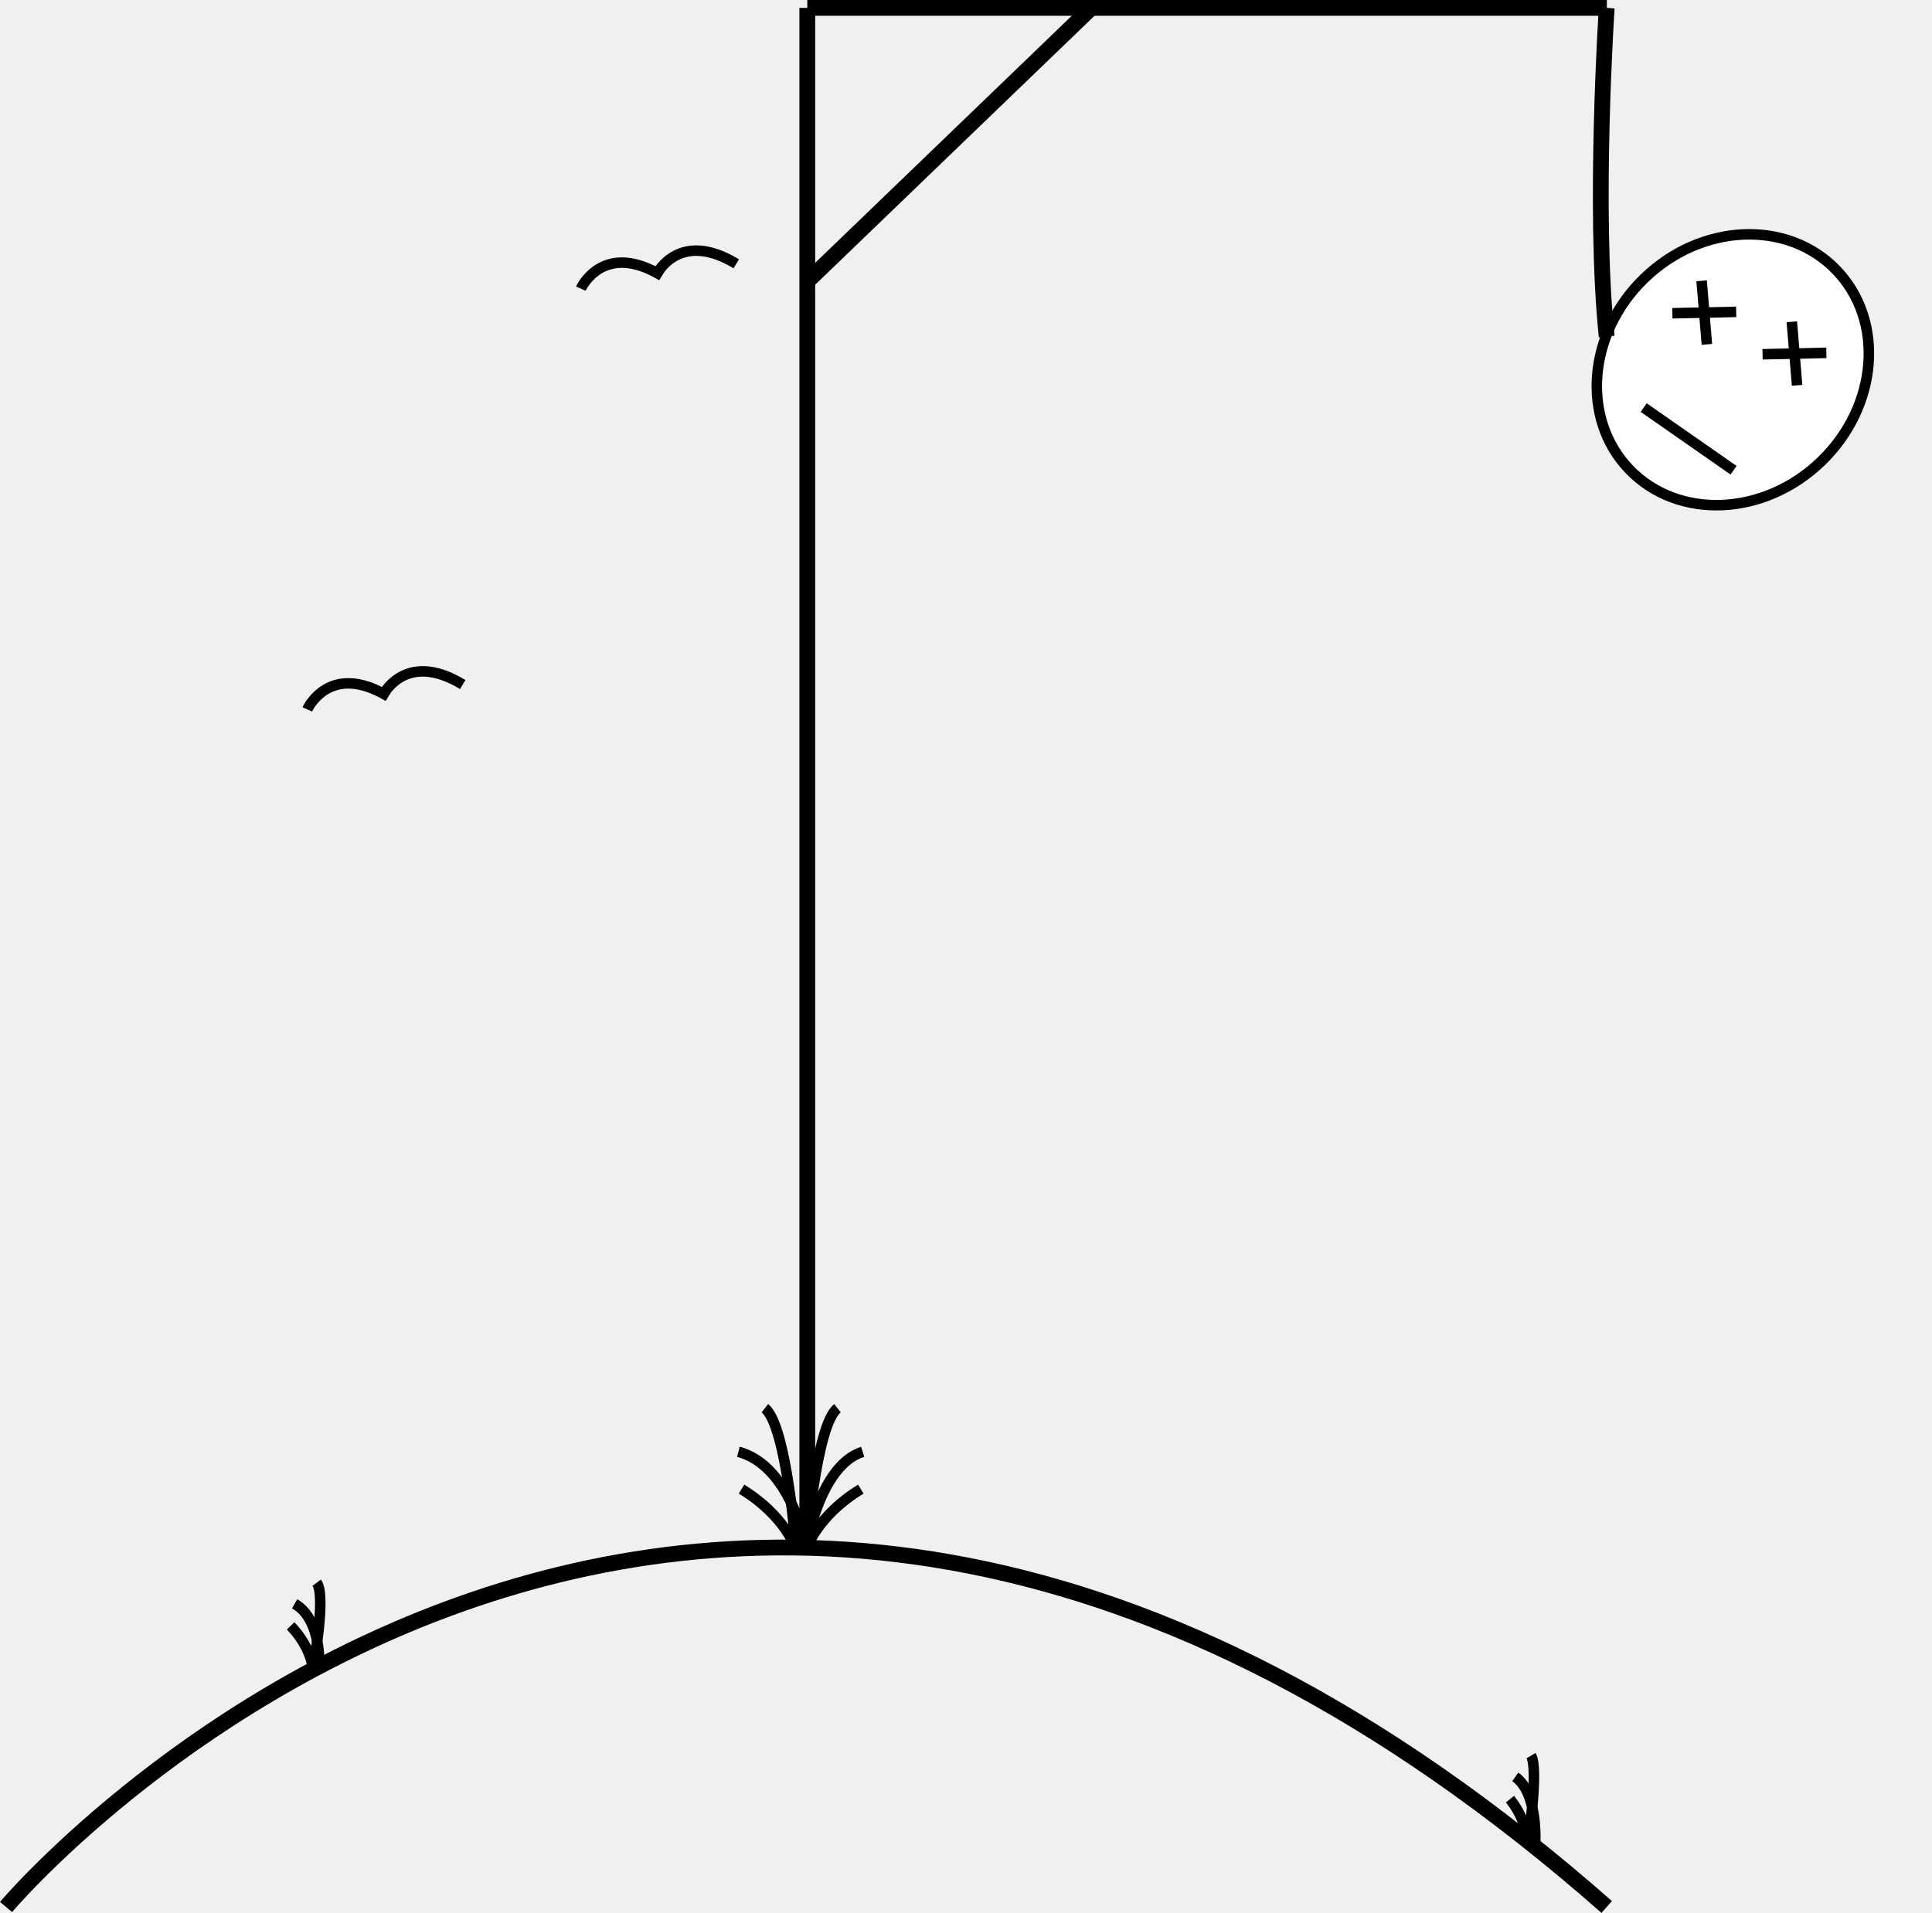
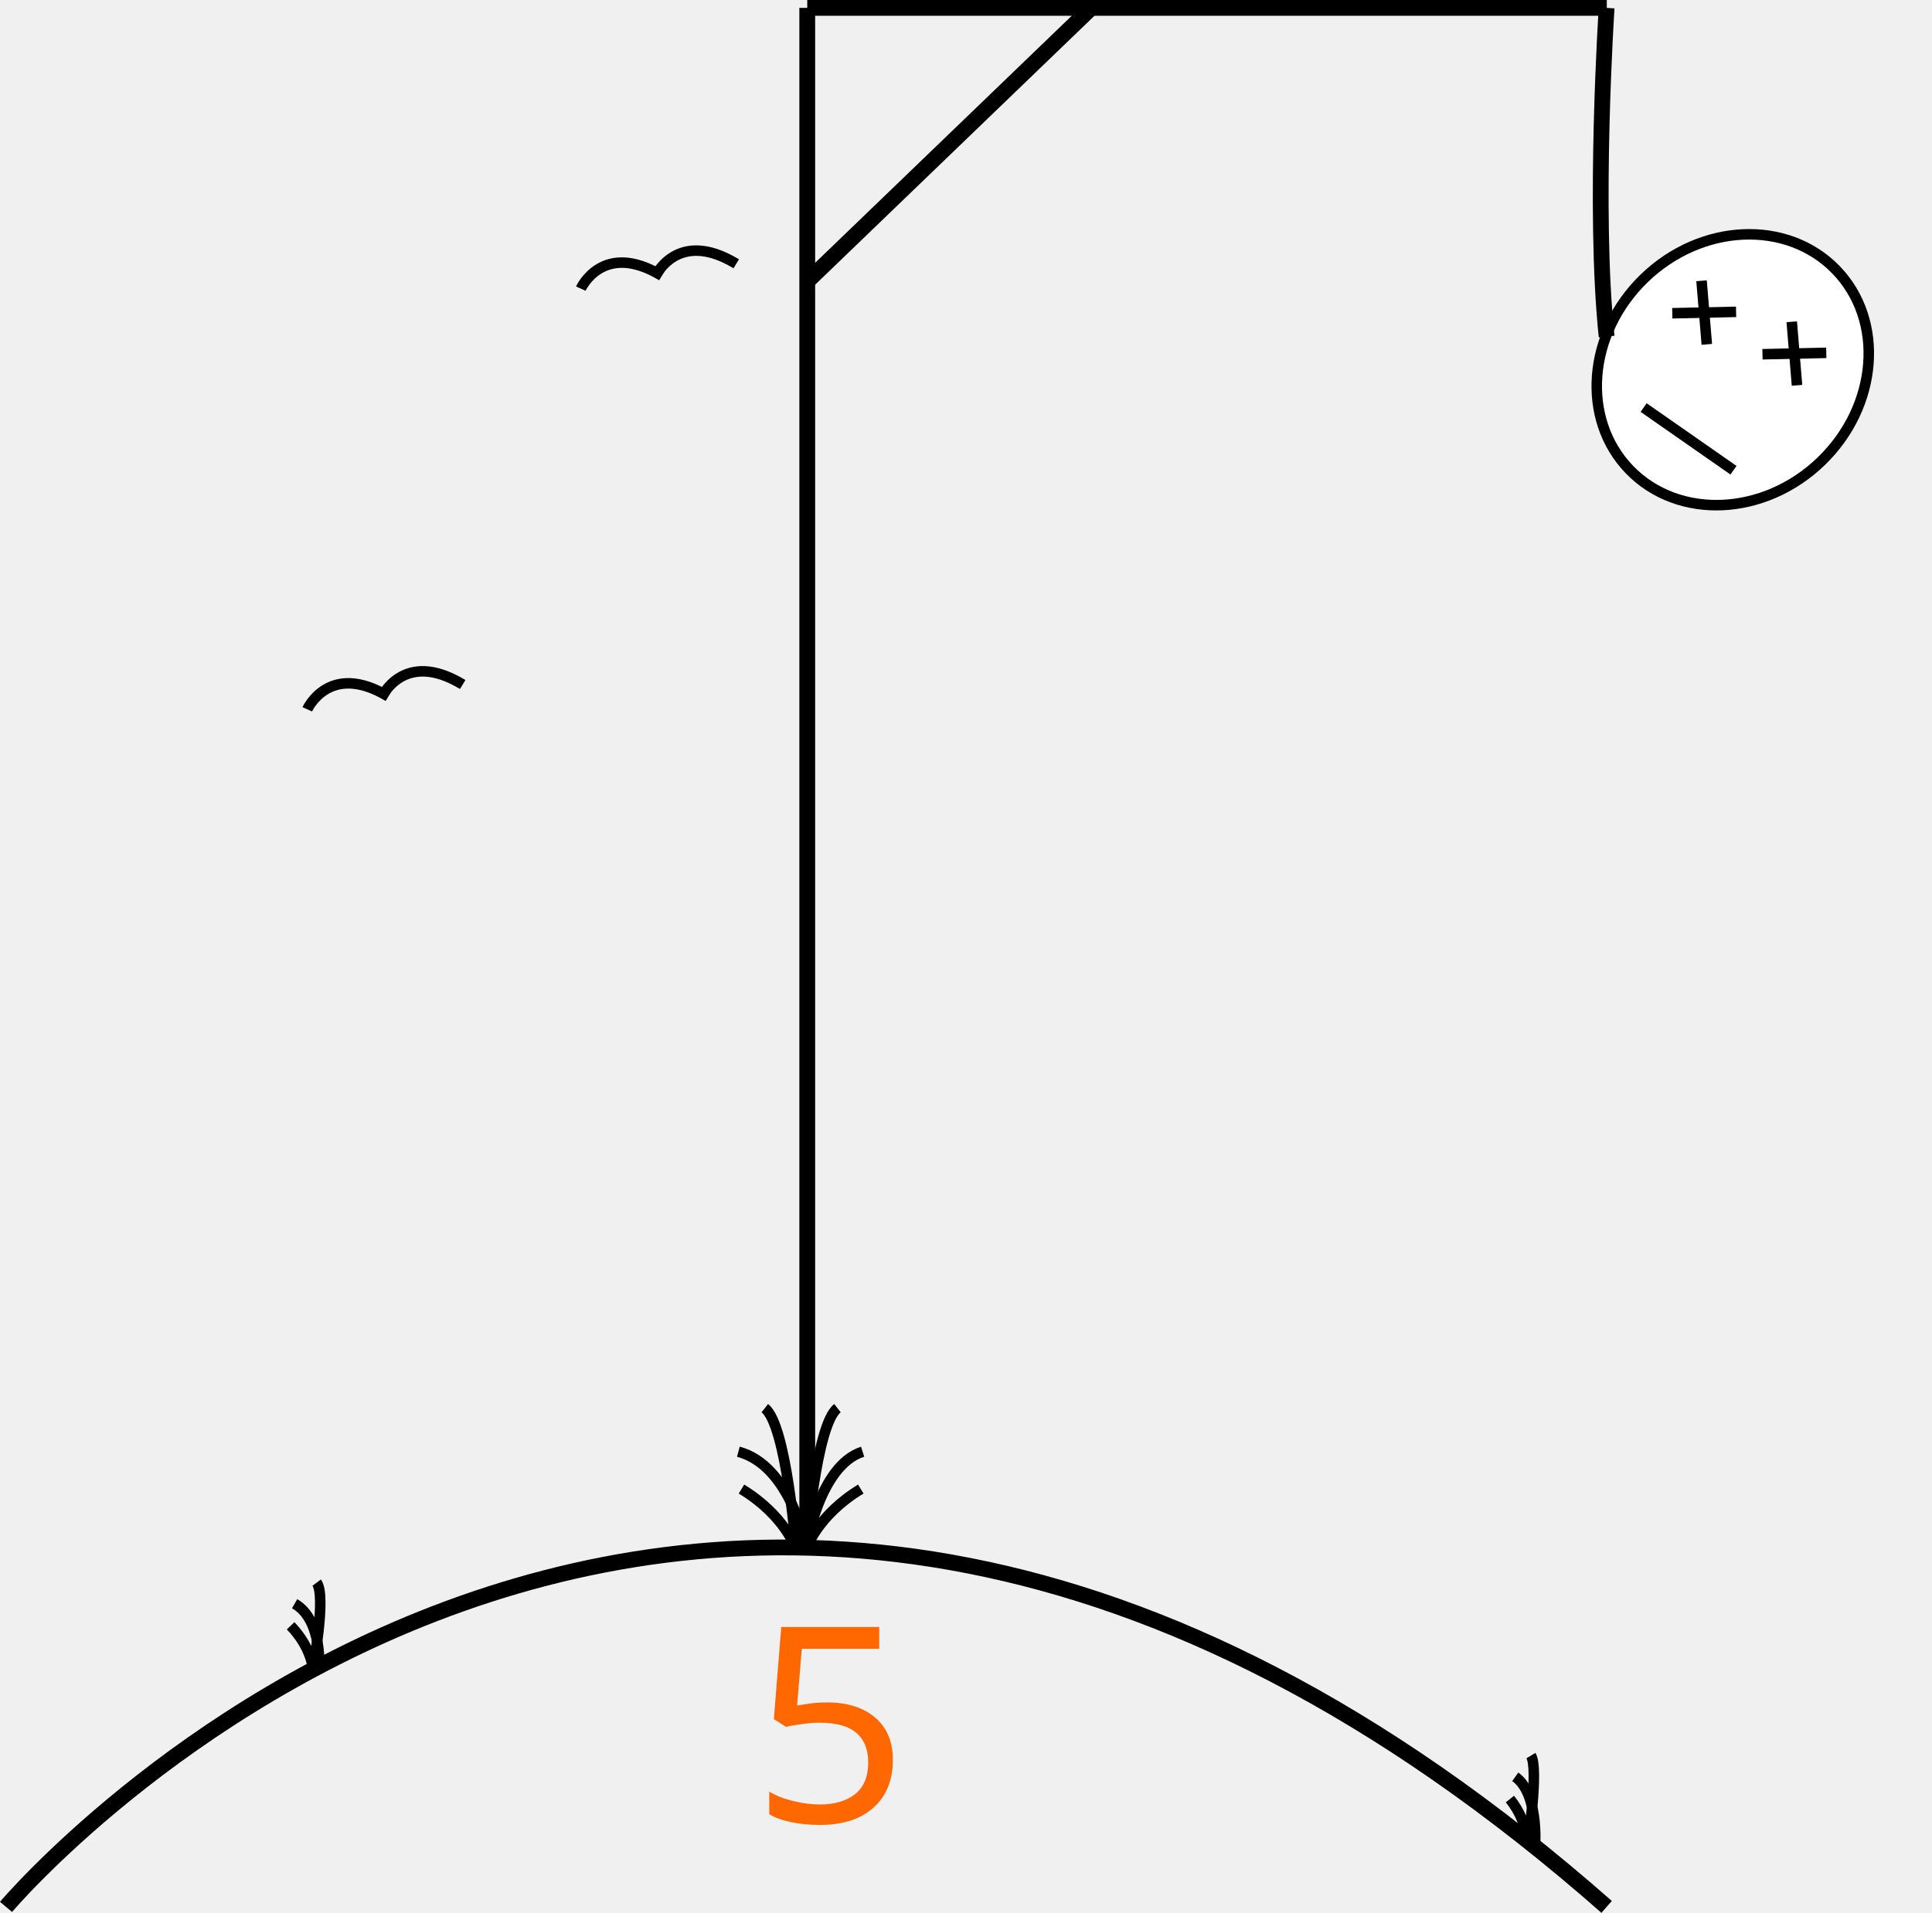
- <svg xmlns="http://www.w3.org/2000/svg" width="367.271" height="363.729" viewBox="0 0 367.271 363.729">
+ <svg xmlns="http://www.w3.org/2000/svg" width="367.288" height="363.726" viewBox="0 0 367.288 363.726">
  <g transform="translate(-1420.035 -618)">
-     <g transform="translate(1460 157)">
-       <path d="M473.2,513.6s4.15-9.257,15.413-2.44" transform="translate(-402.75 2.28)" fill="none" stroke="#000" stroke-width="2" />
-       <path d="M473.2,513.6s4.15-9.257,15.413-2.44" transform="translate(-388.613 0)" fill="none" stroke="#000" stroke-width="2" />
-     </g>
-     <g transform="translate(1408 237)">
-       <path d="M473.2,513.6s4.15-9.257,15.413-2.44" transform="translate(-402.75 2.28)" fill="none" stroke="#000" stroke-width="2" />
-       <path d="M473.2,513.6s4.15-9.257,15.413-2.44" transform="translate(-388.613 0)" fill="none" stroke="#000" stroke-width="2" />
-     </g>
+     <line x1="20.784" y1="67.029" transform="translate(1731.645 774.599)" fill="none" stroke="#000" stroke-width="2" opacity="0" />
+     <line y1="67.029" x2="12.99" transform="translate(1718.655 774.599)" fill="none" stroke="#000" stroke-width="2" opacity="0" />
+     <line x1="15.069" y1="56.637" transform="translate(1731.645 720.521)" fill="none" stroke="#000" stroke-width="2" opacity="0" />
+     <line y1="57.217" x2="11.09" transform="translate(1720.41 720.5)" fill="none" stroke="#000" stroke-width="2" opacity="0" />
+     <line y2="69.108" transform="translate(1731.645 707.492)" fill="none" stroke="#000" stroke-width="2" opacity="0" />
    <g transform="translate(1307 103)">
      <g transform="matrix(0.695, 0.719, -0.719, 0.695, 445.294, 547.506)" fill="#fff" stroke="#000" stroke-width="2">
        <ellipse cx="25.201" cy="28.319" rx="25.201" ry="28.319" stroke="none" />
        <ellipse cx="25.201" cy="28.319" rx="24.201" ry="27.319" fill="none" />
      </g>
      <g transform="translate(436.512 568.389) rotate(42)">
-         <line x2="8.833" y2="8.314" transform="translate(0 0)" fill="none" stroke="#000" stroke-width="2" />
-         <line x1="8.833" y2="8.314" transform="translate(0 0)" fill="none" stroke="#000" stroke-width="2" />
+         <line x2="8.833" y2="8.314" fill="none" stroke="#000" stroke-width="2" />
+         <line x1="8.833" y2="8.314" fill="none" stroke="#000" stroke-width="2" />
      </g>
      <g transform="translate(453.659 576.183) rotate(42)">
-         <line x2="8.833" y2="8.314" transform="translate(0 0)" fill="none" stroke="#000" stroke-width="2" />
-         <line x1="8.833" y2="8.314" transform="translate(0 0)" fill="none" stroke="#000" stroke-width="2" />
+         <line x2="8.833" y2="8.314" fill="none" stroke="#000" stroke-width="2" />
+         <line x1="8.833" y2="8.314" fill="none" stroke="#000" stroke-width="2" />
      </g>
      <line x2="17.086" y2="11.913" transform="translate(425.5 592.5)" fill="none" stroke="#000" stroke-width="2" />
    </g>
    <path d="M793.466,493.5s-2.533,38.5,0,62.5" transform="translate(932 126)" fill="none" stroke="#000" stroke-width="3" />
    <line y1="52" x2="54" transform="translate(1573.5 619.5)" fill="none" stroke="#000" stroke-width="3" />
    <line x2="152" transform="translate(1573.5 619.5)" fill="none" stroke="#000" stroke-width="3" />
    <line y1="293" transform="translate(1573.5 619.5)" fill="none" stroke="#000" stroke-width="3" />
+     <path d="M526.182,876.6s129.623-153.79,304.285,0" transform="translate(895 104)" fill="none" stroke="#000" stroke-width="3" />
+     <path d="M7.735,10.9S6.021,1.594,0,0" transform="translate(1476.044 922.95) rotate(15.009)" fill="none" stroke="#000" stroke-width="2" />
+     <path d="M0,9.209C4.958,12.219,6.2,16,6.2,16S5.136,1.948,2.656,0" transform="translate(1477.669 918.252) rotate(15.009)" fill="none" stroke="#000" stroke-width="2" />
+     <path d="M9.9,0s-3.047,9.012.38,13.159" transform="translate(1721.433 965.914) rotate(164.991)" fill="none" stroke="#000" stroke-width="2" />
+     <path d="M4.178,8.827A16.01,16.01,0,0,1,3.006,0s-5.648,12.924-4.83,15.773" transform="translate(1713.404 967.536) rotate(164.991)" fill="none" stroke="#000" stroke-width="2" />
    <path d="M641.324,786.252s-2.863-15.542-12.922-18.205" transform="translate(932 126)" fill="none" stroke="#000" stroke-width="2" />
    <path d="M628.994,775.148c8.284,5.03,10.355,11.352,10.355,11.352s-1.775-23.482-5.917-26.737" transform="translate(932 126)" fill="none" stroke="#000" stroke-width="2" />
    <path d="M628.4,786.252s2.372-15.542,10.705-18.205" transform="translate(944.922 126)" fill="none" stroke="#000" stroke-width="2" />
    <path d="M639.349,775.148c-8.284,5.03-10.355,11.352-10.355,11.352s1.775-23.482,5.917-26.737" transform="translate(944.33 126)" fill="none" stroke="#000" stroke-width="2" />
-     <path d="M526.182,876.6s129.623-153.79,304.285,0" transform="translate(895 104)" fill="none" stroke="#000" stroke-width="3" />
-     <path d="M7.735,10.9S6.021,1.594,0,0" transform="matrix(0.966, 0.259, -0.259, 0.966, 1476.044, 922.95)" fill="none" stroke="#000" stroke-width="2" />
-     <path d="M0,9.209C4.958,12.219,6.2,16,6.2,16S5.136,1.948,2.656,0" transform="matrix(0.966, 0.259, -0.259, 0.966, 1477.669, 918.252)" fill="none" stroke="#000" stroke-width="2" />
-     <path d="M9.9,0s-3.047,9.012.38,13.159" transform="matrix(-0.966, 0.259, -0.259, -0.966, 1721.433, 965.914)" fill="none" stroke="#000" stroke-width="2" />
-     <path d="M4.178,8.827A16.01,16.01,0,0,1,3.006,0s-5.648,12.924-4.83,15.773" transform="matrix(-0.966, 0.259, -0.259, -0.966, 1713.404, 967.536)" fill="none" stroke="#000" stroke-width="2" />
+     <g transform="translate(1460 157)">
+       <path d="M473.2,513.6s4.15-9.257,15.413-2.44" transform="translate(-402.75 2.28)" fill="none" stroke="#000" stroke-width="2" />
+       <path d="M473.2,513.6s4.15-9.257,15.413-2.44" transform="translate(-388.613)" fill="none" stroke="#000" stroke-width="2" />
+     </g>
+     <g transform="translate(1408 237)">
+       <path d="M473.2,513.6s4.15-9.257,15.413-2.44" transform="translate(-402.75 2.28)" fill="none" stroke="#000" stroke-width="2" />
+       <path d="M473.2,513.6s4.15-9.257,15.413-2.44" transform="translate(-388.613)" fill="none" stroke="#000" stroke-width="2" />
+     </g>
+     <text transform="translate(1562.994 964.5)" fill="#ff6700" font-size="52" font-family="Chiller-Regular, Chiller" letter-spacing="0.07em">
+       <tspan x="0" y="0">5</tspan>
+     </text>
  </g>
</svg>
